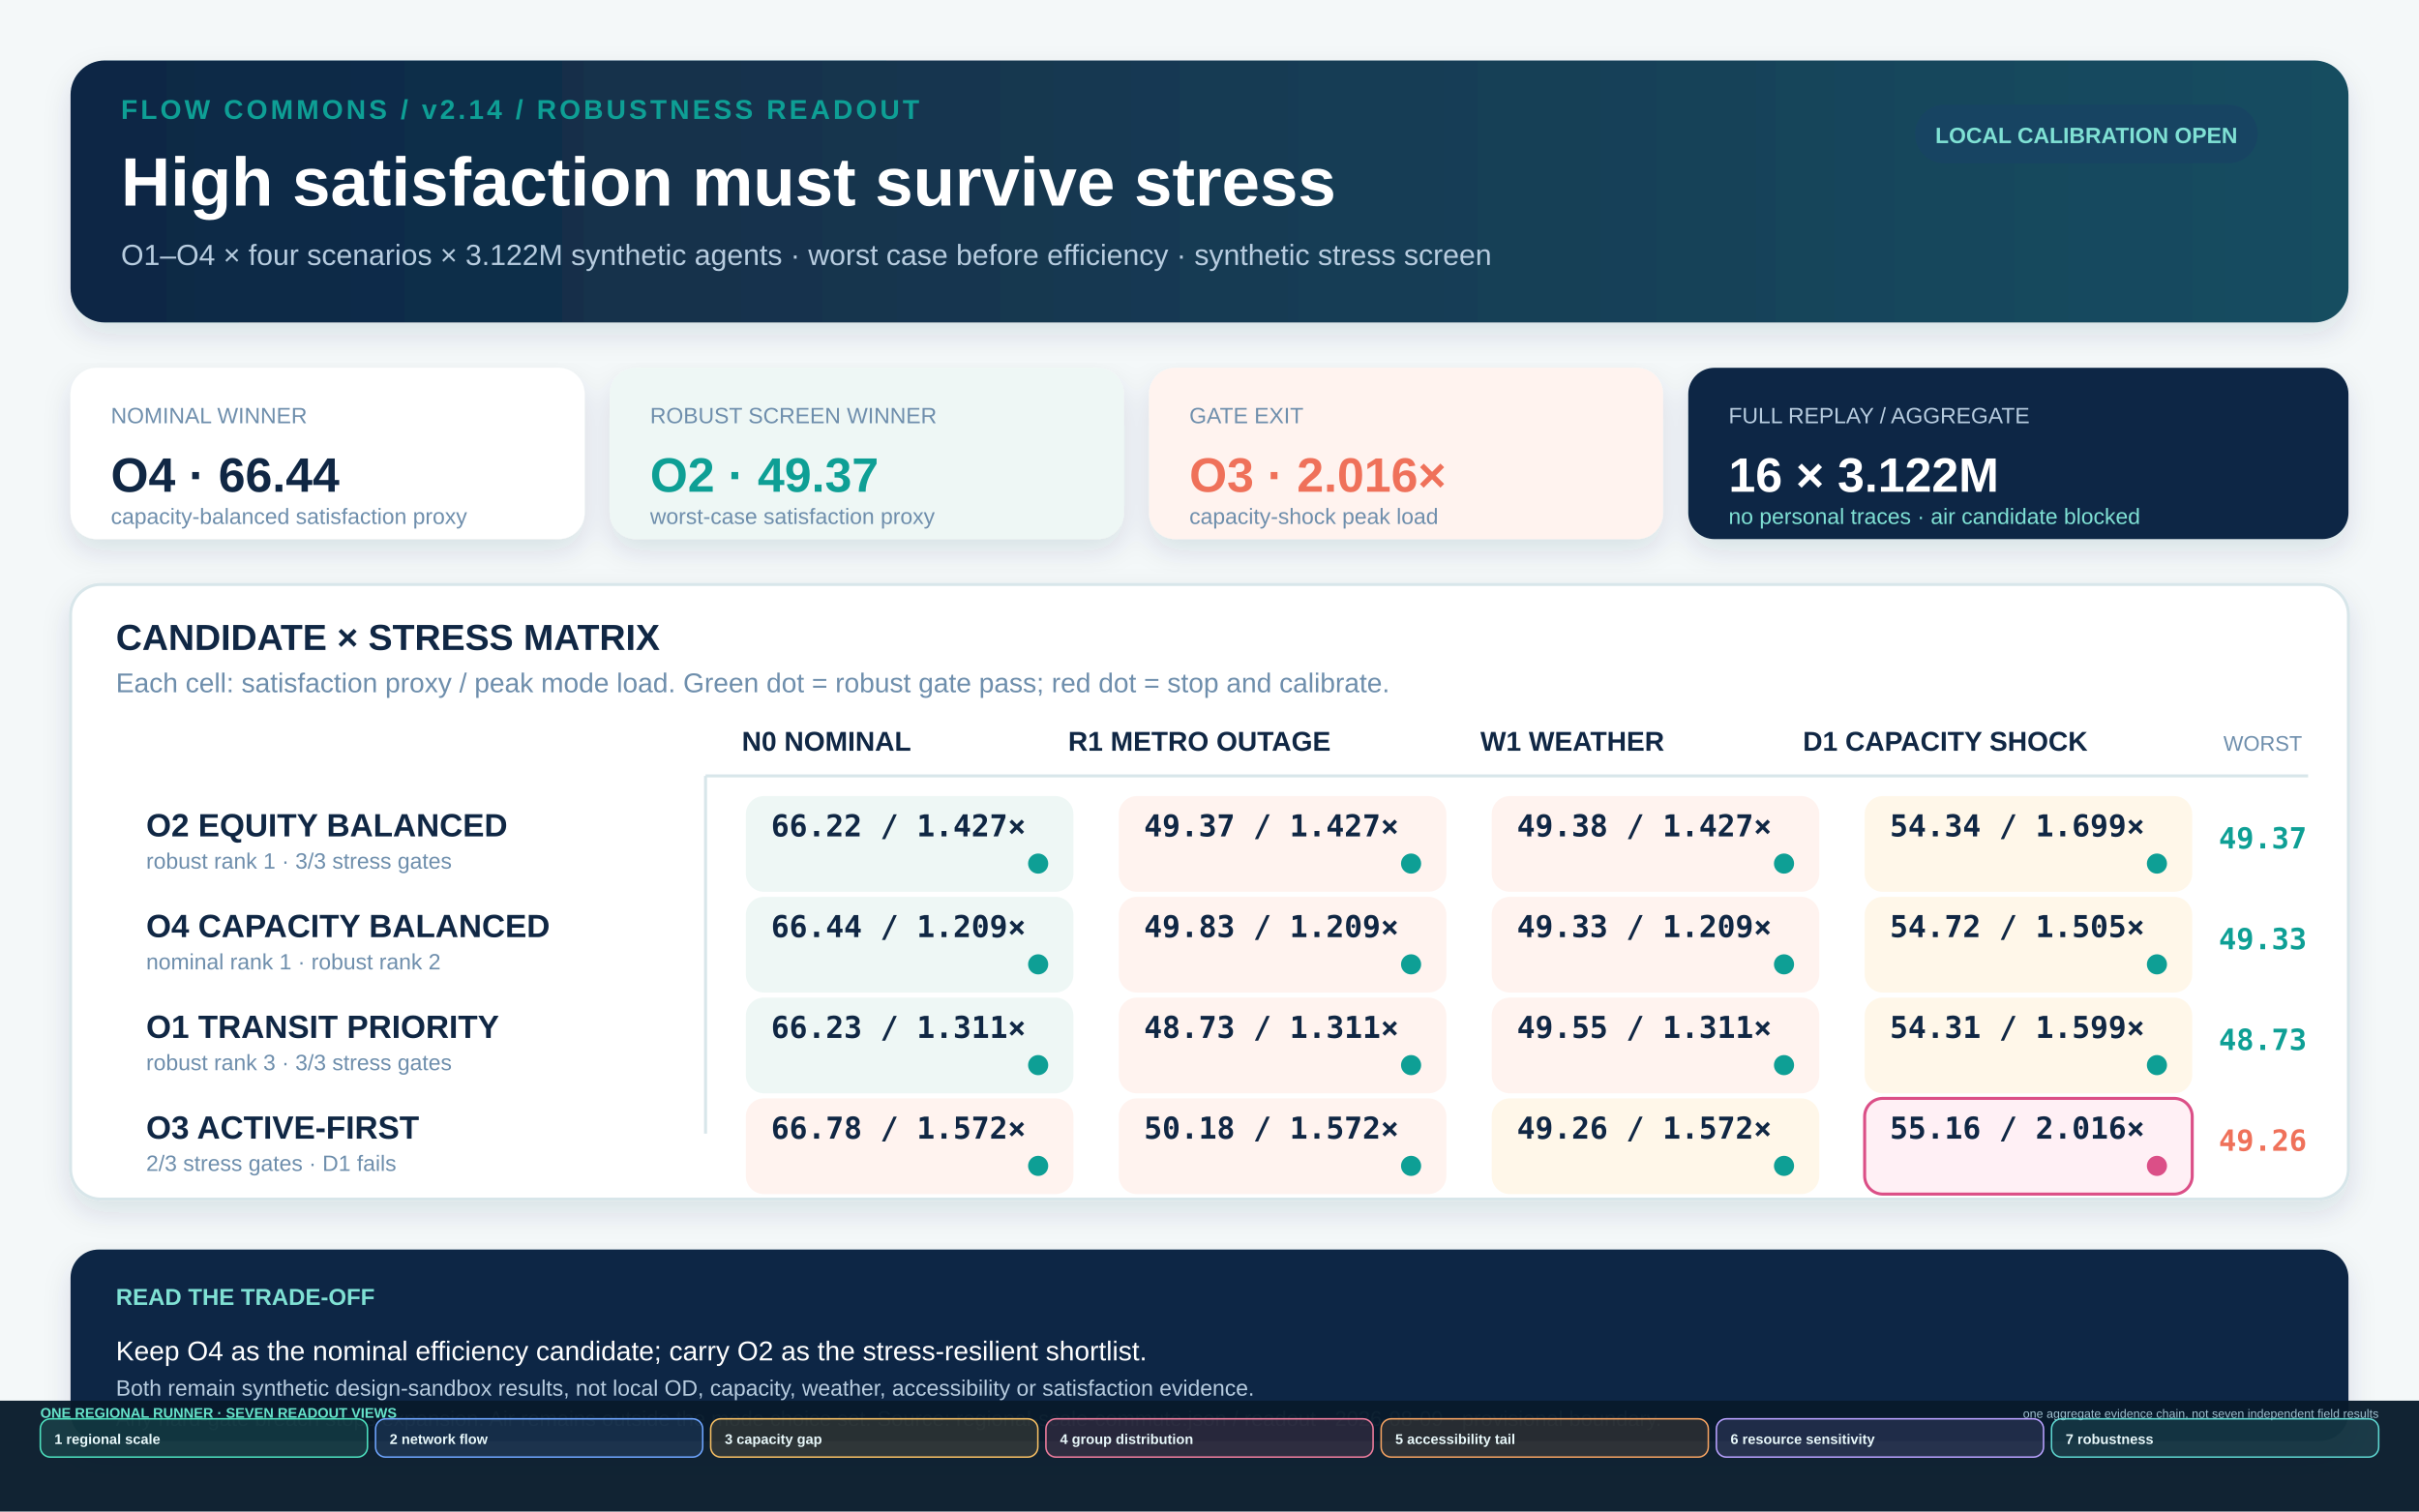
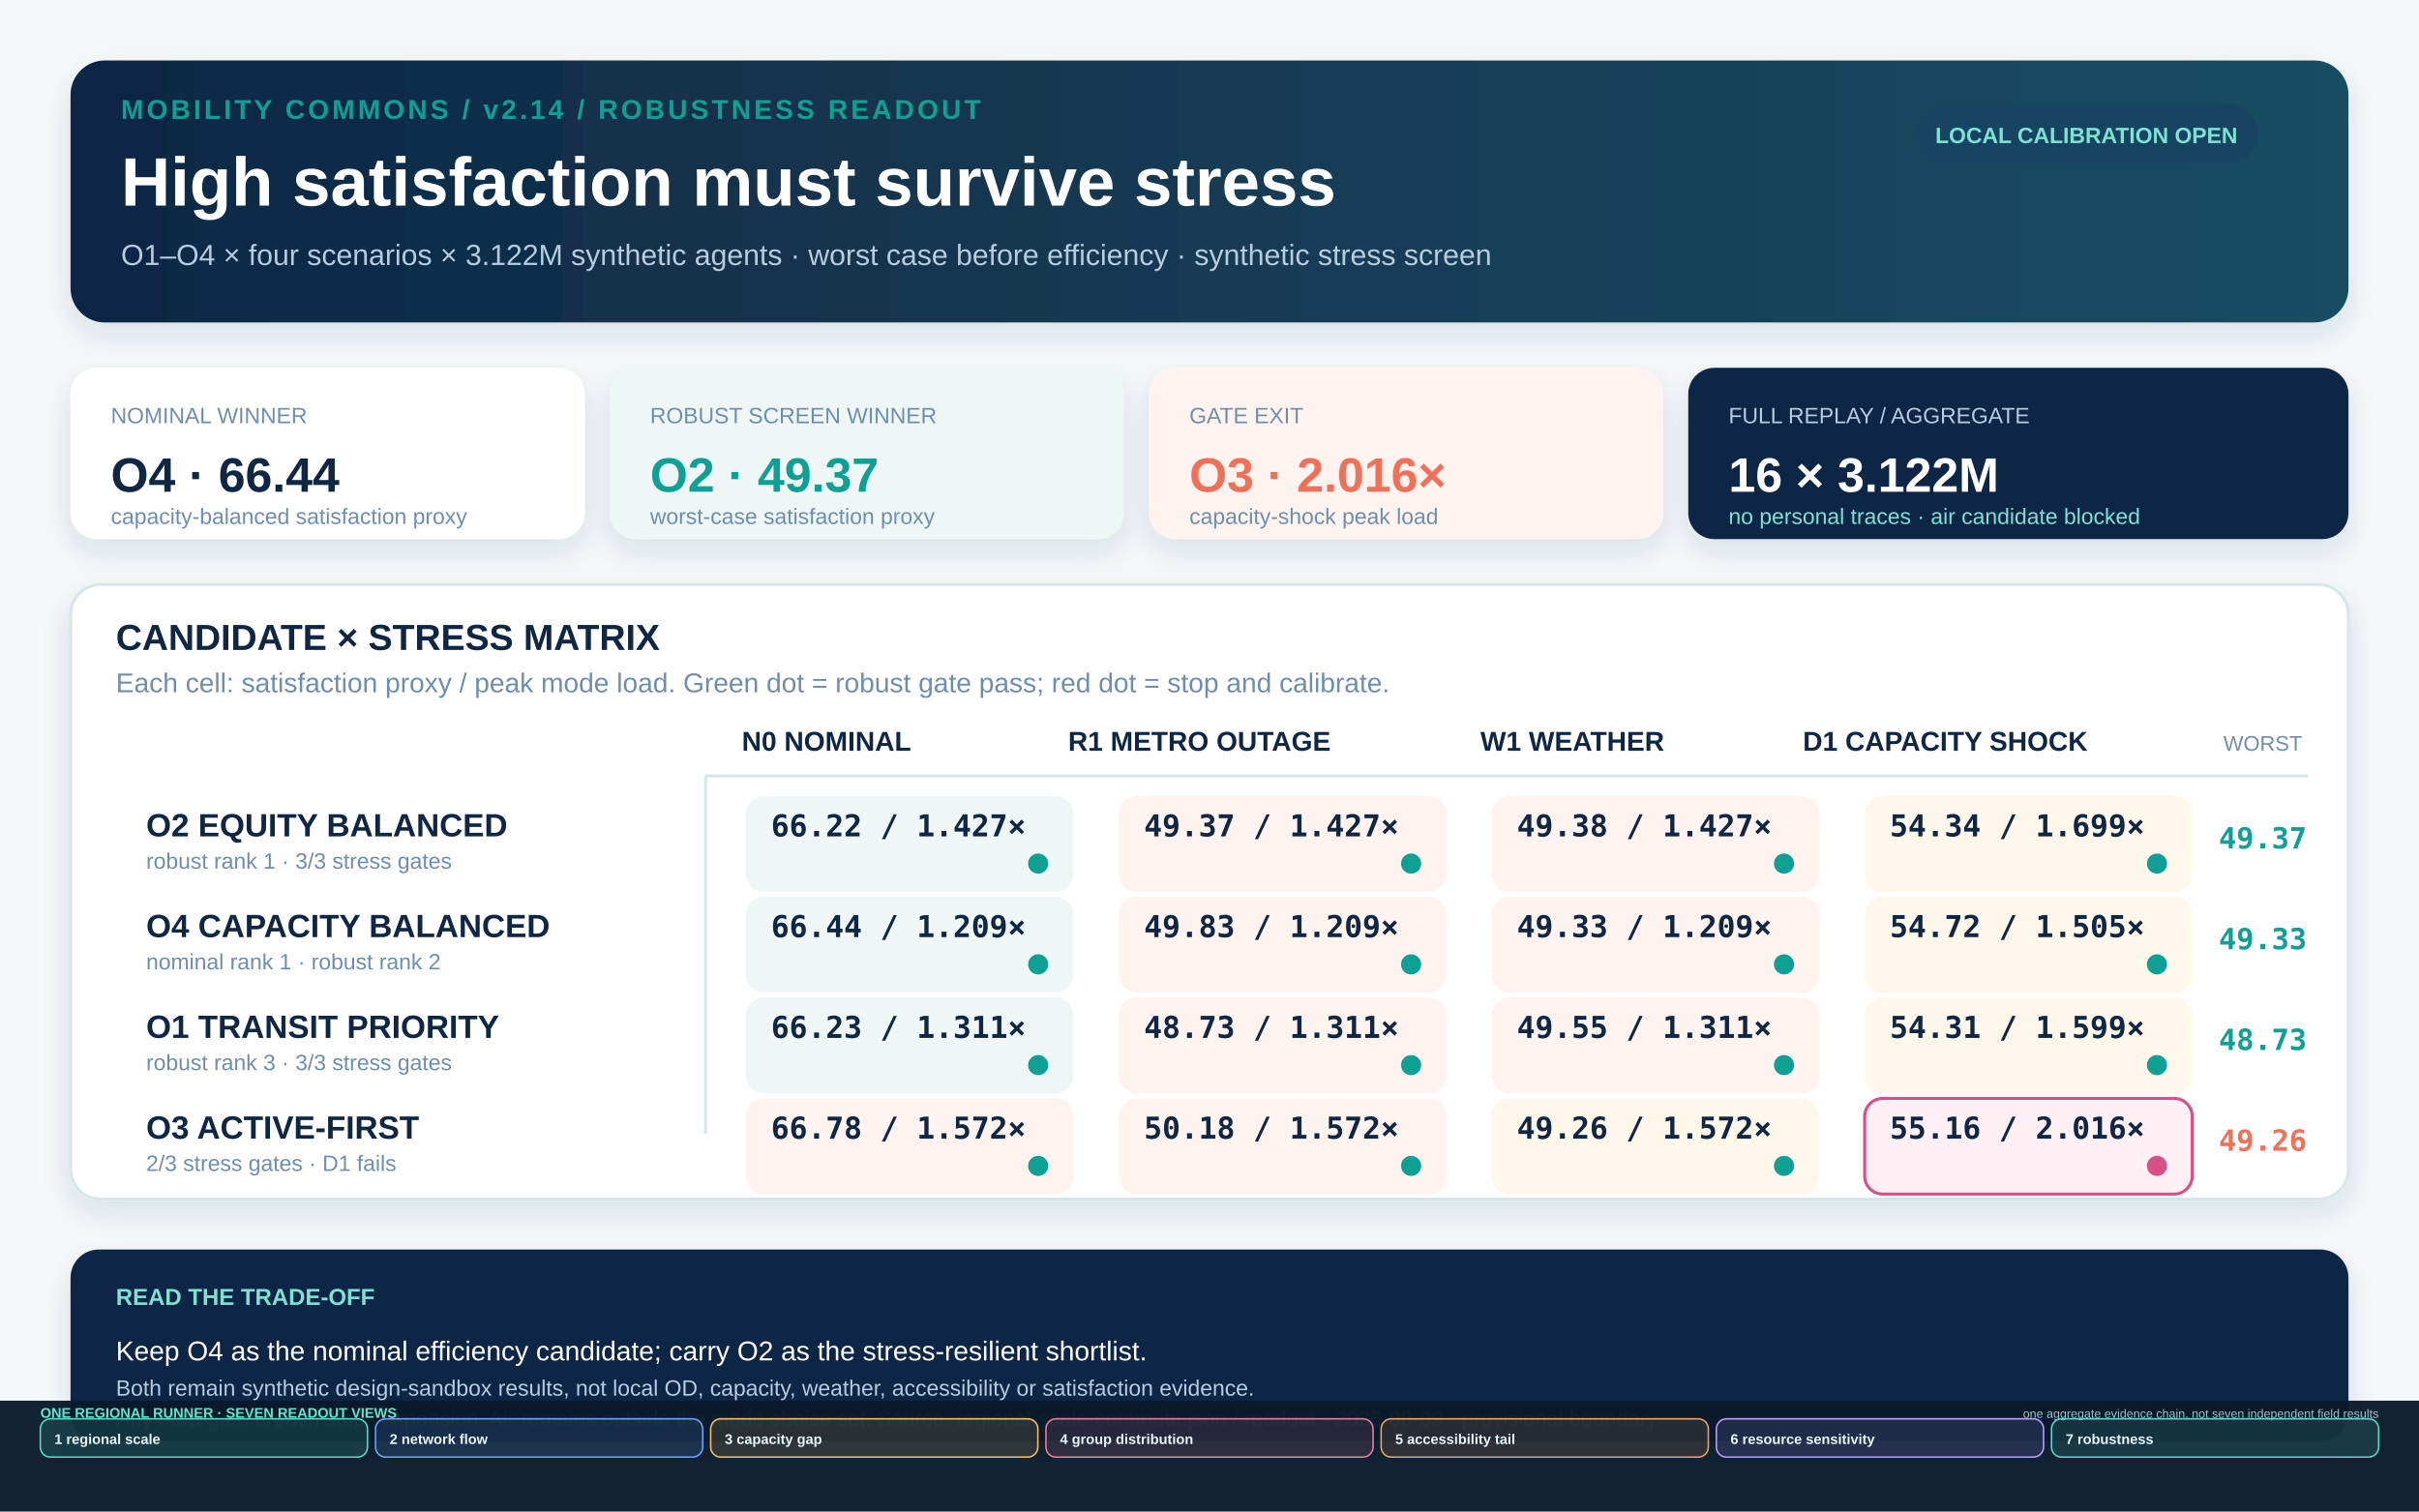
<svg xmlns="http://www.w3.org/2000/svg" width="2400" height="1500" viewBox="0 0 2400 1500" role="img" aria-labelledby="title desc">
  <defs>
    <filter id="shadow" x="-10%" y="-10%" width="120%" height="130%">
      <feDropShadow dx="0" dy="12" stdDeviation="14" flood-color="#173555" flood-opacity=".12" />
    </filter>
    <linearGradient id="hero" x1="0" x2="1">
      <stop offset="0" stop-color="#102744" />
      <stop offset="1" stop-color="#174d61" />
    </linearGradient>
    <style>
      .sans{font-family:Arial,"PingFang SC","Microsoft YaHei",sans-serif}.mono{font-family:"SFMono-Regular",Consolas,monospace}
      .ink{fill:#102744}.muted{fill:#6e8eac}.white{fill:#fff}.teal{fill:#0e9f95}.coral{fill:#ef715a}
      .title{font-size:68px;font-weight:800}.h2{font-size:36px;font-weight:800}.body{font-size:27px}.small{font-size:22px}.value{font-size:48px;font-weight:800}
    </style>
  </defs>
  <rect width="2400" height="1500" fill="#f4f8f9" />
  <rect x="70" y="60" width="2260" height="260" rx="34" fill="url(#hero)" filter="url(#shadow)" />
-   <text x="120" y="118" class="sans teal" font-size="27" font-weight="800" letter-spacing="3">FLOW COMMONS / v2.14 / ROBUSTNESS READOUT</text>
+   <text x="120" y="118" class="sans teal" font-size="27" font-weight="800" letter-spacing="3">MOBILITY COMMONS / v2.14 / ROBUSTNESS READOUT</text>
  <text x="120" y="204" class="sans white title">High satisfaction must survive stress</text>
  <text x="120" y="263" class="sans" font-size="29" fill="#b7ccdf">O1–O4 × four scenarios × 3.122M synthetic agents · worst case before efficiency · synthetic stress screen</text>
  <rect x="1900" y="104" width="340" height="58" rx="29" fill="#174462" />
  <text x="2070" y="142" text-anchor="middle" class="sans" font-size="22" fill="#7fe1d4" font-weight="800">LOCAL CALIBRATION OPEN</text>
  <g filter="url(#shadow)">
    <rect x="70" y="365" width="510" height="170" rx="26" fill="#fff" />
    <rect x="605" y="365" width="510" height="170" rx="26" fill="#eef7f5" />
    <rect x="1140" y="365" width="510" height="170" rx="26" fill="#fff3ef" />
    <rect x="1675" y="365" width="655" height="170" rx="26" fill="#102744" />
  </g>
  <text x="110" y="420" class="sans muted small">NOMINAL WINNER</text>
  <text x="110" y="488" class="sans ink value">O4 · 66.44</text>
  <text x="110" y="520" class="sans muted small">capacity-balanced satisfaction proxy</text>
  <text x="645" y="420" class="sans muted small">ROBUST SCREEN WINNER</text>
  <text x="645" y="488" class="sans teal value">O2 · 49.37</text>
  <text x="645" y="520" class="sans muted small">worst-case satisfaction proxy</text>
  <text x="1180" y="420" class="sans muted small">GATE EXIT</text>
  <text x="1180" y="488" class="sans coral value">O3 · 2.016×</text>
  <text x="1180" y="520" class="sans muted small">capacity-shock peak load</text>
  <text x="1715" y="420" class="sans" fill="#b7ccdf" font-size="22">FULL REPLAY / AGGREGATE</text>
  <text x="1715" y="488" class="sans white value">16 × 3.122M</text>
  <text x="1715" y="520" class="sans" fill="#7fe1d4" font-size="22">no personal traces · air candidate blocked</text>
  <rect x="70" y="580" width="2260" height="610" rx="30" fill="#fff" stroke="#d8e6ea" stroke-width="3" filter="url(#shadow)" />
  <text x="115" y="645" class="sans ink h2">CANDIDATE × STRESS MATRIX</text>
  <text x="115" y="687" class="sans muted body">Each cell: satisfaction proxy / peak mode load. Green dot = robust gate pass; red dot = stop and calibrate.</text>
  <text x="820" y="745" text-anchor="middle" class="sans ink" font-size="27" font-weight="800">N0 NOMINAL</text>
  <text x="1190" y="745" text-anchor="middle" class="sans ink" font-size="27" font-weight="800">R1 METRO OUTAGE</text>
  <text x="1560" y="745" text-anchor="middle" class="sans ink" font-size="27" font-weight="800">W1 WEATHER</text>
  <text x="1930" y="745" text-anchor="middle" class="sans ink" font-size="27" font-weight="800">D1 CAPACITY SHOCK</text>
  <text x="2245" y="745" text-anchor="middle" class="sans muted" font-size="21">WORST</text>
  <line x1="700" y1="770" x2="2290" y2="770" stroke="#d8e6ea" stroke-width="3" />
  <line x1="700" y1="770" x2="700" y2="1125" stroke="#d8e6ea" stroke-width="3" />
  <g class="sans">
    <text x="145" y="830" class="ink" font-size="32" font-weight="800">O2 EQUITY BALANCED</text>
    <text x="145" y="862" class="muted small">robust rank 1 · 3/3 stress gates</text>
    <text x="145" y="930" class="ink" font-size="32" font-weight="800">O4 CAPACITY BALANCED</text>
    <text x="145" y="962" class="muted small">nominal rank 1 · robust rank 2</text>
    <text x="145" y="1030" class="ink" font-size="32" font-weight="800">O1 TRANSIT PRIORITY</text>
    <text x="145" y="1062" class="muted small">robust rank 3 · 3/3 stress gates</text>
    <text x="145" y="1130" class="ink" font-size="32" font-weight="800">O3 ACTIVE-FIRST</text>
    <text x="145" y="1162" class="muted small">2/3 stress gates · D1 fails</text>
  </g>
  <g>
    <rect x="740" y="790" width="325" height="95" rx="18" fill="#eef7f5" />
    <text x="765" y="830" class="mono ink" font-size="30" font-weight="800">66.22 / 1.427×</text>
    <circle cx="1030" cy="857" r="10" fill="#0e9f95" />
    <rect x="1110" y="790" width="325" height="95" rx="18" fill="#fff3ef" />
    <text x="1135" y="830" class="mono ink" font-size="30" font-weight="800">49.37 / 1.427×</text>
    <circle cx="1400" cy="857" r="10" fill="#0e9f95" />
    <rect x="1480" y="790" width="325" height="95" rx="18" fill="#fff3ef" />
    <text x="1505" y="830" class="mono ink" font-size="30" font-weight="800">49.38 / 1.427×</text>
    <circle cx="1770" cy="857" r="10" fill="#0e9f95" />
    <rect x="1850" y="790" width="325" height="95" rx="18" fill="#fff7e9" />
    <text x="1875" y="830" class="mono ink" font-size="30" font-weight="800">54.34 / 1.699×</text>
    <circle cx="2140" cy="857" r="10" fill="#0e9f95" />
    <text x="2245" y="842" text-anchor="middle" class="mono teal" font-size="29" font-weight="800">49.37</text>
    <rect x="740" y="890" width="325" height="95" rx="18" fill="#eef7f5" />
    <text x="765" y="930" class="mono ink" font-size="30" font-weight="800">66.44 / 1.209×</text>
    <circle cx="1030" cy="957" r="10" fill="#0e9f95" />
    <rect x="1110" y="890" width="325" height="95" rx="18" fill="#fff3ef" />
    <text x="1135" y="930" class="mono ink" font-size="30" font-weight="800">49.83 / 1.209×</text>
    <circle cx="1400" cy="957" r="10" fill="#0e9f95" />
    <rect x="1480" y="890" width="325" height="95" rx="18" fill="#fff3ef" />
    <text x="1505" y="930" class="mono ink" font-size="30" font-weight="800">49.33 / 1.209×</text>
    <circle cx="1770" cy="957" r="10" fill="#0e9f95" />
    <rect x="1850" y="890" width="325" height="95" rx="18" fill="#fff7e9" />
    <text x="1875" y="930" class="mono ink" font-size="30" font-weight="800">54.72 / 1.505×</text>
    <circle cx="2140" cy="957" r="10" fill="#0e9f95" />
    <text x="2245" y="942" text-anchor="middle" class="mono teal" font-size="29" font-weight="800">49.33</text>
    <rect x="740" y="990" width="325" height="95" rx="18" fill="#eef7f5" />
    <text x="765" y="1030" class="mono ink" font-size="30" font-weight="800">66.23 / 1.311×</text>
    <circle cx="1030" cy="1057" r="10" fill="#0e9f95" />
    <rect x="1110" y="990" width="325" height="95" rx="18" fill="#fff3ef" />
    <text x="1135" y="1030" class="mono ink" font-size="30" font-weight="800">48.73 / 1.311×</text>
    <circle cx="1400" cy="1057" r="10" fill="#0e9f95" />
    <rect x="1480" y="990" width="325" height="95" rx="18" fill="#fff3ef" />
    <text x="1505" y="1030" class="mono ink" font-size="30" font-weight="800">49.55 / 1.311×</text>
    <circle cx="1770" cy="1057" r="10" fill="#0e9f95" />
    <rect x="1850" y="990" width="325" height="95" rx="18" fill="#fff7e9" />
    <text x="1875" y="1030" class="mono ink" font-size="30" font-weight="800">54.31 / 1.599×</text>
    <circle cx="2140" cy="1057" r="10" fill="#0e9f95" />
    <text x="2245" y="1042" text-anchor="middle" class="mono teal" font-size="29" font-weight="800">48.73</text>
    <rect x="740" y="1090" width="325" height="95" rx="18" fill="#fff3ef" />
    <text x="765" y="1130" class="mono ink" font-size="30" font-weight="800">66.78 / 1.572×</text>
    <circle cx="1030" cy="1157" r="10" fill="#0e9f95" />
    <rect x="1110" y="1090" width="325" height="95" rx="18" fill="#fff3ef" />
    <text x="1135" y="1130" class="mono ink" font-size="30" font-weight="800">50.18 / 1.572×</text>
    <circle cx="1400" cy="1157" r="10" fill="#0e9f95" />
    <rect x="1480" y="1090" width="325" height="95" rx="18" fill="#fff7e9" />
    <text x="1505" y="1130" class="mono ink" font-size="30" font-weight="800">49.26 / 1.572×</text>
    <circle cx="1770" cy="1157" r="10" fill="#0e9f95" />
    <rect x="1850" y="1090" width="325" height="95" rx="18" fill="#fff0f5" stroke="#db4f87" stroke-width="3" />
    <text x="1875" y="1130" class="mono ink" font-size="30" font-weight="800">55.16 / 2.016×</text>
    <circle cx="2140" cy="1157" r="10" fill="#db4f87" />
    <text x="2245" y="1142" text-anchor="middle" class="mono coral" font-size="29" font-weight="800">49.26</text>
  </g>
  <rect x="70" y="1240" width="2260" height="190" rx="28" fill="#102744" filter="url(#shadow)" />
  <text x="115" y="1295" class="sans" fill="#7fe1d4" font-size="23" font-weight="800">READ THE TRADE-OFF</text>
  <text x="115" y="1350" class="sans white" font-size="27">Keep O4 as the nominal efficiency candidate; carry O2 as the stress-resilient shortlist.</text>
  <text x="115" y="1385" class="sans" fill="#b7ccdf" font-size="22">Both remain synthetic design-sandbox results, not local OD, capacity, weather, accessibility or satisfaction evidence.</text>
  <text x="115" y="1415" class="sans" fill="#b7ccdf" font-size="21">Any hard-gate breach stops expansion. Air remains outside the mode choice set. Source: regional-scale-commute.json / readout · 2026-08-09 · provisional boundary.</text>
  <g id="evidence-chain-ribbon">
    <rect x="0" y="1390" width="2400" height="110" fill="#071A2B" opacity=".96" />
    <text x="40" y="1407" font-family="Arial,sans-serif" font-size="14" font-weight="800" fill="#66E3CA">ONE REGIONAL RUNNER · SEVEN READOUT VIEWS</text>
    <text x="2360" y="1407" text-anchor="end" font-family="Arial,sans-serif" font-size="12" fill="#9FC0CF">one aggregate evidence chain, not seven independent field results</text>
    <rect x="40.0" y="1408" width="324.6" height="38" rx="10" fill="#4DE1BF22" stroke="#4DE1BF" stroke-width="1.5" />
    <text x="54.0" y="1433" font-family="Arial,sans-serif" font-size="14" font-weight="800" fill="#E8F8FA">1  regional scale</text>
    <rect x="372.6" y="1408" width="324.6" height="38" rx="10" fill="#6EA5FF22" stroke="#6EA5FF" stroke-width="1.5" />
    <text x="386.6" y="1433" font-family="Arial,sans-serif" font-size="14" font-weight="800" fill="#E8F8FA">2  network flow</text>
    <rect x="705.1" y="1408" width="324.6" height="38" rx="10" fill="#F7BF6322" stroke="#F7BF63" stroke-width="1.5" />
    <text x="719.1" y="1433" font-family="Arial,sans-serif" font-size="14" font-weight="800" fill="#E8F8FA">3  capacity gap</text>
    <rect x="1037.7" y="1408" width="324.6" height="38" rx="10" fill="#F07D9E22" stroke="#F07D9E" stroke-width="1.5" />
    <text x="1051.7" y="1433" font-family="Arial,sans-serif" font-size="14" font-weight="800" fill="#E8F8FA">4  group distribution</text>
    <rect x="1370.3" y="1408" width="324.6" height="38" rx="10" fill="#F4A26122" stroke="#F4A261" stroke-width="1.5" />
    <text x="1384.3" y="1433" font-family="Arial,sans-serif" font-size="14" font-weight="800" fill="#E8F8FA">5  accessibility tail</text>
    <rect x="1702.9" y="1408" width="324.6" height="38" rx="10" fill="#B8A1FF22" stroke="#B8A1FF" stroke-width="1.5" />
    <text x="1716.9" y="1433" font-family="Arial,sans-serif" font-size="14" font-weight="800" fill="#E8F8FA">6  resource sensitivity</text>
    <rect x="2035.4" y="1408" width="324.6" height="38" rx="10" fill="#5ED6D022" stroke="#5ED6D0" stroke-width="1.5" />
    <text x="2049.4" y="1433" font-family="Arial,sans-serif" font-size="14" font-weight="800" fill="#E8F8FA">7  robustness</text>
  </g>
</svg>
